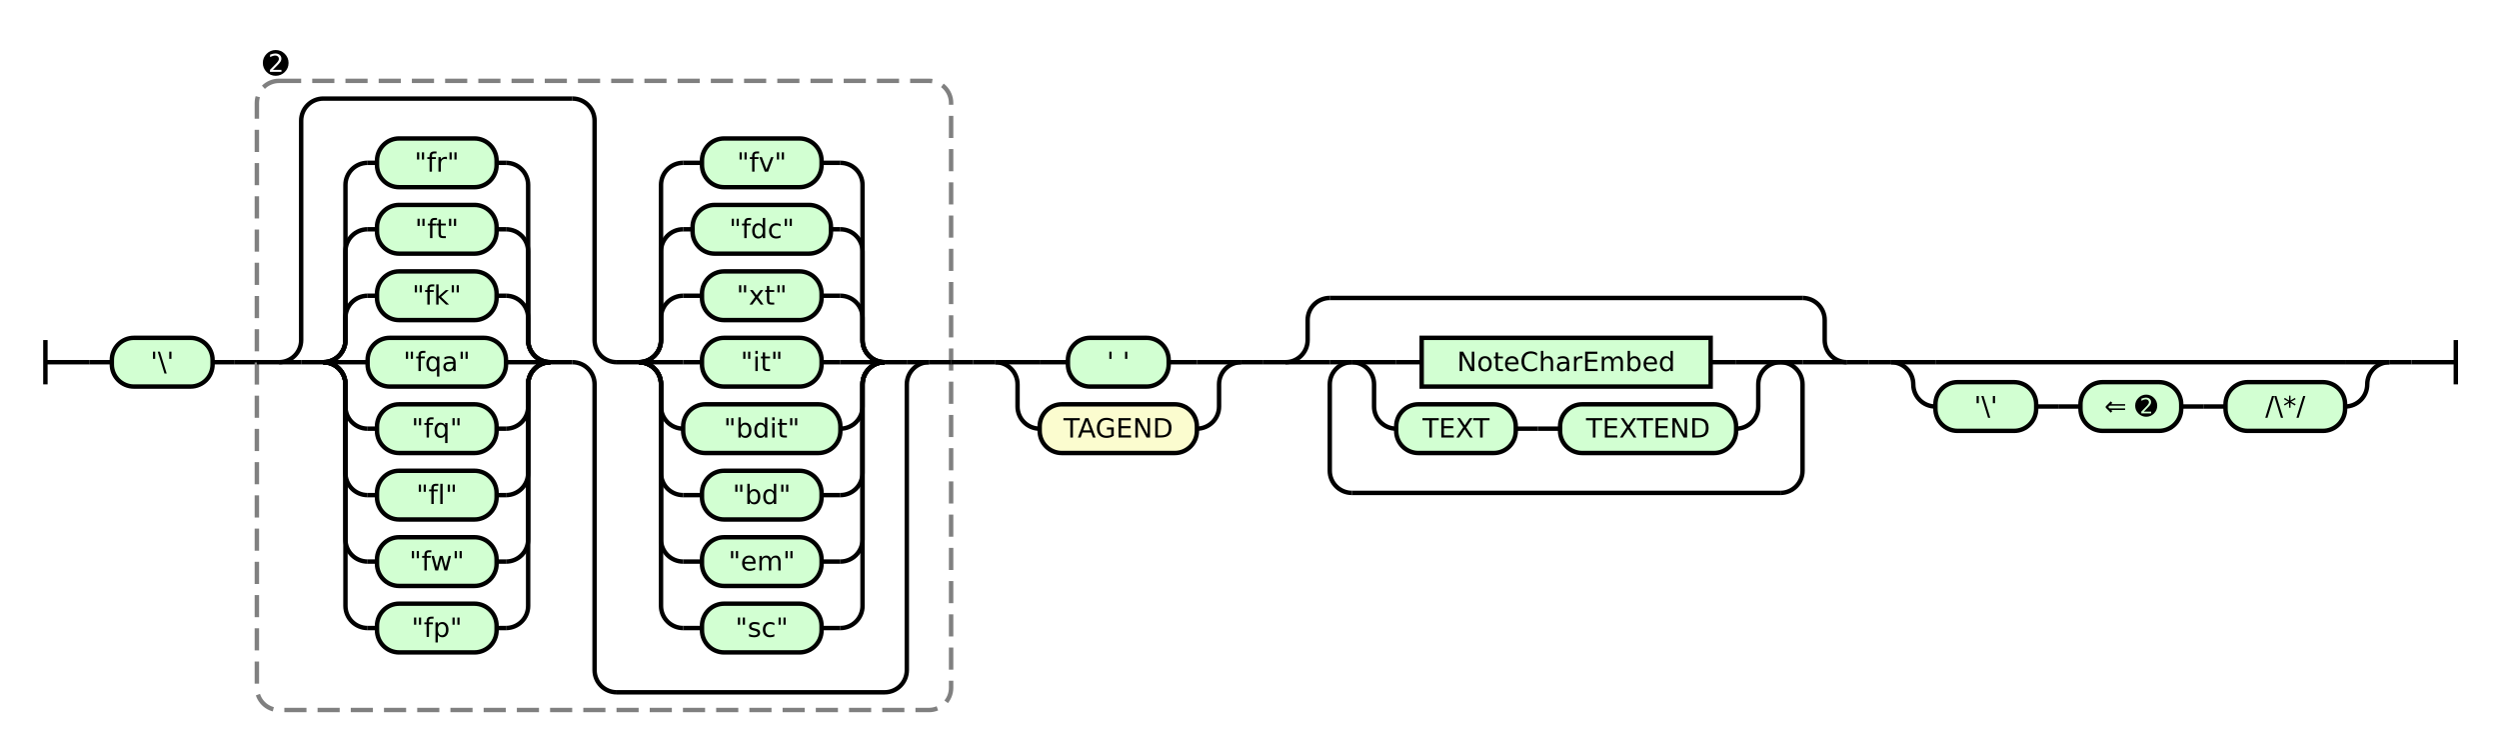
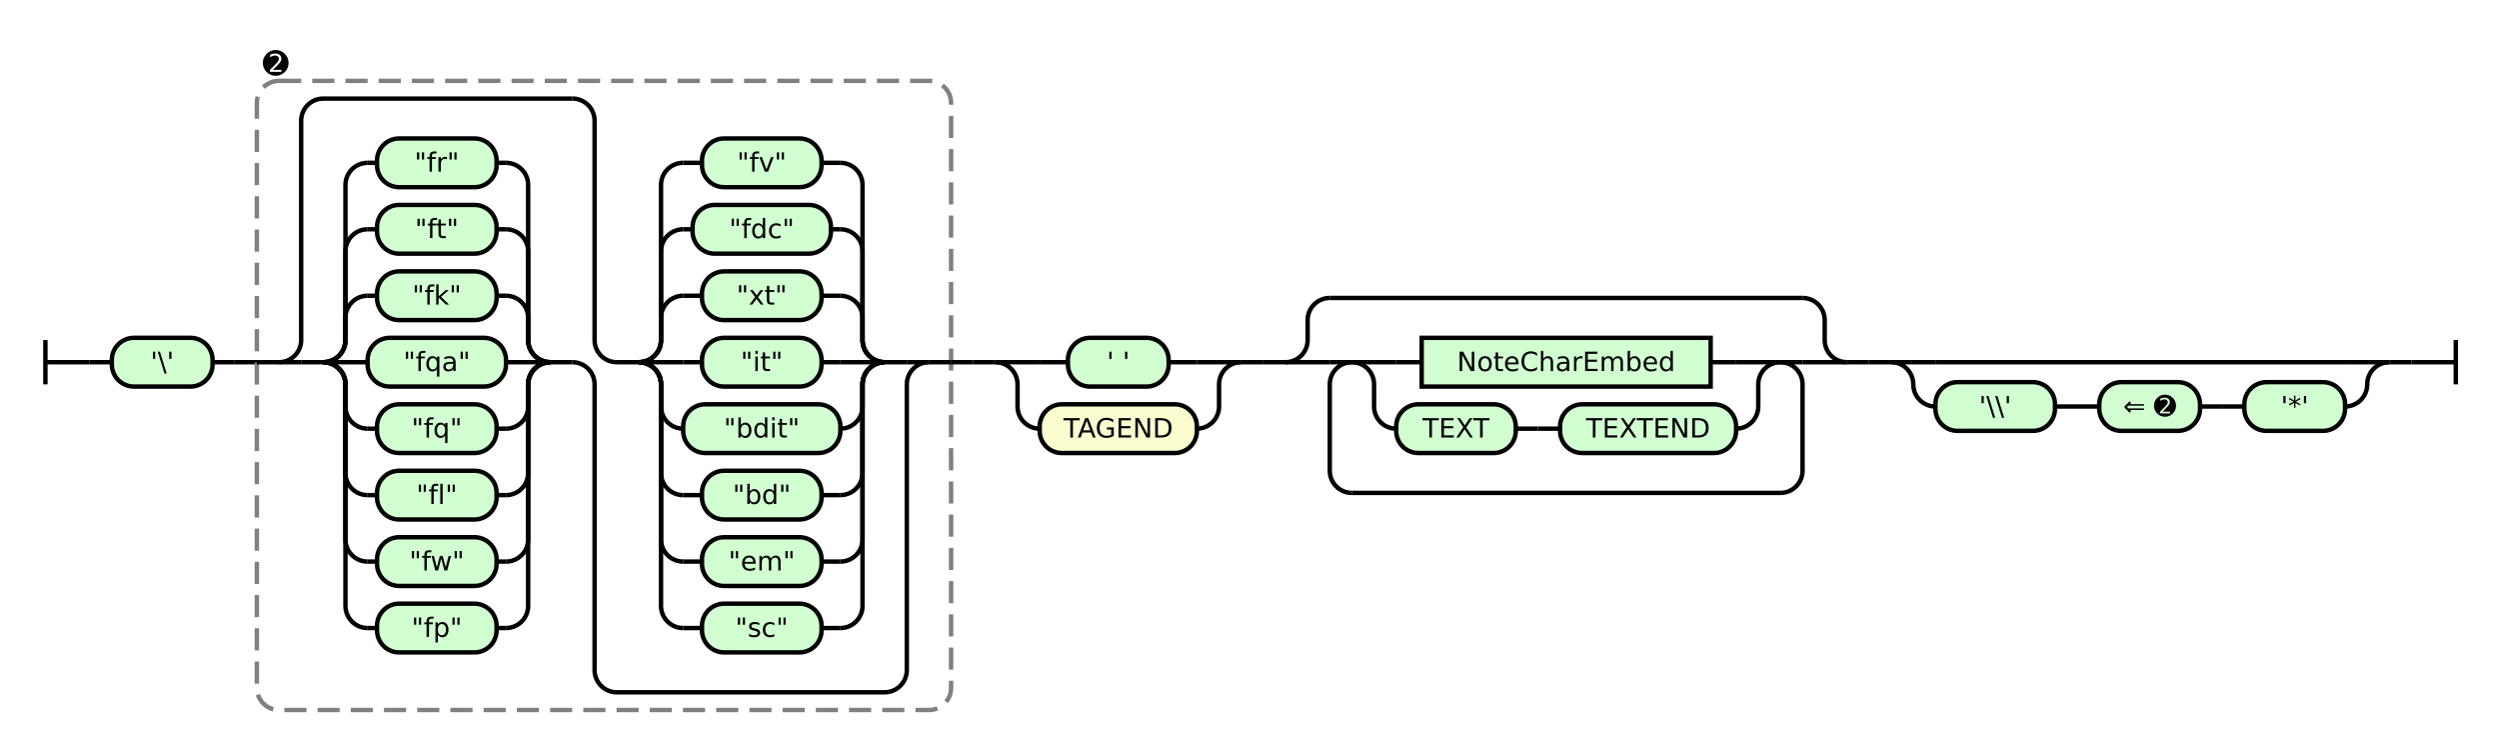
<svg xmlns="http://www.w3.org/2000/svg" class="railroad-diagram" height="340" viewBox="0 0 1128.5 340" width="1128.5">
  <g transform="translate(.5 .5)">
    <style>/*  */

    svg.railroad-diagram {
        background-color: hsl(30,20%,95%);
    }
    svg.railroad-diagram path {
        stroke-width: 2;
        stroke: black;
        fill: none;
    }
    svg.railroad-diagram text {
        font-size: 12px;
        text-anchor: middle;
        font-family: DejaVu Sans;
    }
    svg.railroad-diagram text.label {
        text-anchor:start;
    }
    svg.railroad-diagram text.comment {
        font-family: DejaVu Sans;
        font-size: 14px;
    }
    svg.railroad-diagram rect{
        stroke-width: 2;
        stroke: black;
        fill: rgb(210, 255, 210);
    }
    svg.railroad-diagram rect.group-box {
        stroke: gray;
        stroke-dasharray: 10 5;
        fill: none;
    }
    .terminal {
        font-family: DejaVu Sans;
    }
    svg.railroad-diagram g.altterminal rect {
        fill: rgb(251, 252, 207)
    }

/*  */
</style>
    <g>
      <path d="M 20 153 v 20 m 0 -10 h 20" />
    </g>
    <path d="M 40 163 h 10" />
    <g>
      <path d="M 50 163 h 0.0" />
      <path d="M 1078.5 163 h 0.0" />
      <g class="terminal ">
        <path d="M 50.0 163 h 0.0" />
        <path d="M 95.5 163 h 0.0" />
        <rect height="22" rx="10" ry="10" width="45.5" x="50.0" y="152" />
        <text x="72.75" y="167">'\'</text>
      </g>
      <path d="M 95.5 163 h 10" />
      <path d="M 105.5 163 h 10" />
      <g>
        <path d="M 115.5 163 h 0.0" />
        <path d="M 429.0 163 h 0.0" />
        <rect class="group-box" height="284" rx="10" ry="10" width="313.5" x="115.5" y="36" />
        <g>
          <path d="M 115.5 163 h 10.0" />
          <path d="M 419.0 163 h 10.0" />
          <g>
            <path d="M 125.5 163 h 0.0" />
            <path d="M 419.0 163 h 0.0" />
            <path d="M 125.5 163 a 10 10 0 0 0 10 -10 v -99 a 10 10 0 0 1 10 -10 h 112.5" />
            <path d="M 278.0 312 h 121.0 a 10 10 0 0 0 10 -10 v -129 a 10 10 0 0 1 10 -10" />
            <path d="M 125.5 163 h 10" />
            <g>
              <path d="M 135.5 163 h 10.0" />
              <path d="M 248.0 163 h 10.0" />
              <path d="M 145.5 163 a 10 10 0 0 0 10 -10 v -10 a 10 10 0 0 1 10 -10" />
              <g class="terminal ">
                <path d="M 165.5 133 h 4.25" />
                <path d="M 223.75 133 h 4.25" />
                <rect height="22" rx="10" ry="10" width="54.0" x="169.75" y="122" />
                <text x="196.75" y="137">"fk"</text>
              </g>
              <path d="M 228.0 133 a 10 10 0 0 1 10 10 v 10 a 10 10 0 0 0 10 10" />
              <path d="M 145.5 163 a 10 10 0 0 0 10 -10 v -40 a 10 10 0 0 1 10 -10" />
              <g class="terminal ">
                <path d="M 165.5 103 h 4.25" />
                <path d="M 223.75 103 h 4.25" />
                <rect height="22" rx="10" ry="10" width="54.0" x="169.75" y="92" />
                <text x="196.75" y="107">"ft"</text>
              </g>
              <path d="M 228.0 103 a 10 10 0 0 1 10 10 v 40 a 10 10 0 0 0 10 10" />
              <path d="M 145.5 163 a 10 10 0 0 0 10 -10 v -70 a 10 10 0 0 1 10 -10" />
              <g class="terminal ">
                <path d="M 165.5 73 h 4.25" />
                <path d="M 223.75 73 h 4.25" />
                <rect height="22" rx="10" ry="10" width="54.0" x="169.75" y="62" />
                <text x="196.75" y="77">"fr"</text>
              </g>
              <path d="M 228.0 73 a 10 10 0 0 1 10 10 v 70 a 10 10 0 0 0 10 10" />
              <path d="M 145.5 163 h 20" />
              <g class="terminal ">
                <path d="M 165.5 163 h 0.0" />
                <path d="M 228.0 163 h 0.0" />
                <rect height="22" rx="10" ry="10" width="62.5" x="165.5" y="152" />
                <text x="196.75" y="167">"fqa"</text>
              </g>
              <path d="M 228.0 163 h 20" />
              <path d="M 145.5 163 a 10 10 0 0 1 10 10 v 10 a 10 10 0 0 0 10 10" />
              <g class="terminal ">
                <path d="M 165.5 193 h 4.25" />
                <path d="M 223.75 193 h 4.25" />
                <rect height="22" rx="10" ry="10" width="54.0" x="169.75" y="182" />
                <text x="196.75" y="197">"fq"</text>
              </g>
              <path d="M 228.0 193 a 10 10 0 0 0 10 -10 v -10 a 10 10 0 0 1 10 -10" />
              <path d="M 145.5 163 a 10 10 0 0 1 10 10 v 40 a 10 10 0 0 0 10 10" />
              <g class="terminal ">
                <path d="M 165.5 223 h 4.25" />
                <path d="M 223.75 223 h 4.25" />
                <rect height="22" rx="10" ry="10" width="54.0" x="169.75" y="212" />
                <text x="196.75" y="227">"fl"</text>
              </g>
              <path d="M 228.0 223 a 10 10 0 0 0 10 -10 v -40 a 10 10 0 0 1 10 -10" />
              <path d="M 145.5 163 a 10 10 0 0 1 10 10 v 70 a 10 10 0 0 0 10 10" />
              <g class="terminal ">
                <path d="M 165.5 253 h 4.25" />
                <path d="M 223.75 253 h 4.25" />
                <rect height="22" rx="10" ry="10" width="54.0" x="169.75" y="242" />
                <text x="196.75" y="257">"fw"</text>
              </g>
              <path d="M 228.0 253 a 10 10 0 0 0 10 -10 v -70 a 10 10 0 0 1 10 -10" />
              <path d="M 145.5 163 a 10 10 0 0 1 10 10 v 100 a 10 10 0 0 0 10 10" />
              <g class="terminal ">
                <path d="M 165.5 283 h 4.25" />
                <path d="M 223.75 283 h 4.25" />
                <rect height="22" rx="10" ry="10" width="54.0" x="169.75" y="272" />
                <text x="196.75" y="287">"fp"</text>
              </g>
              <path d="M 228.0 283 a 10 10 0 0 0 10 -10 v -100 a 10 10 0 0 1 10 -10" />
            </g>
            <path d="M 258.0 163 a 10 10 0 0 1 10 10 v 129 a 10 10 0 0 0 10 10" />
            <path d="M 258.0 44 a 10 10 0 0 1 10 10 v 99 a 10 10 0 0 0 10 10" />
            <g>
              <path d="M 278.0 163 h 10.0" />
              <path d="M 399.0 163 h 10.0" />
              <path d="M 288.0 163 a 10 10 0 0 0 10 -10 v -10 a 10 10 0 0 1 10 -10" />
              <g class="terminal ">
                <path d="M 308.0 133 h 8.5" />
                <path d="M 370.5 133 h 8.5" />
                <rect height="22" rx="10" ry="10" width="54.0" x="316.5" y="122" />
                <text x="343.5" y="137">"xt"</text>
              </g>
              <path d="M 379.0 133 a 10 10 0 0 1 10 10 v 10 a 10 10 0 0 0 10 10" />
              <path d="M 288.0 163 a 10 10 0 0 0 10 -10 v -40 a 10 10 0 0 1 10 -10" />
              <g class="terminal ">
                <path d="M 308.0 103 h 4.25" />
                <path d="M 374.75 103 h 4.25" />
                <rect height="22" rx="10" ry="10" width="62.5" x="312.25" y="92" />
                <text x="343.5" y="107">"fdc"</text>
              </g>
              <path d="M 379.0 103 a 10 10 0 0 1 10 10 v 40 a 10 10 0 0 0 10 10" />
              <path d="M 288.0 163 a 10 10 0 0 0 10 -10 v -70 a 10 10 0 0 1 10 -10" />
              <g class="terminal ">
                <path d="M 308.0 73 h 8.5" />
                <path d="M 370.5 73 h 8.5" />
                <rect height="22" rx="10" ry="10" width="54.0" x="316.5" y="62" />
                <text x="343.5" y="77">"fv"</text>
              </g>
              <path d="M 379.0 73 a 10 10 0 0 1 10 10 v 70 a 10 10 0 0 0 10 10" />
              <path d="M 288.0 163 h 20" />
              <g class="terminal ">
                <path d="M 308.0 163 h 8.5" />
                <path d="M 370.5 163 h 8.5" />
                <rect height="22" rx="10" ry="10" width="54.0" x="316.5" y="152" />
                <text x="343.5" y="167">"it"</text>
              </g>
              <path d="M 379.0 163 h 20" />
              <path d="M 288.0 163 a 10 10 0 0 1 10 10 v 10 a 10 10 0 0 0 10 10" />
              <g class="terminal ">
                <path d="M 308.0 193 h 0.0" />
                <path d="M 379.0 193 h 0.0" />
                <rect height="22" rx="10" ry="10" width="71.0" x="308.0" y="182" />
                <text x="343.5" y="197">"bdit"</text>
              </g>
              <path d="M 379.0 193 a 10 10 0 0 0 10 -10 v -10 a 10 10 0 0 1 10 -10" />
              <path d="M 288.0 163 a 10 10 0 0 1 10 10 v 40 a 10 10 0 0 0 10 10" />
              <g class="terminal ">
                <path d="M 308.0 223 h 8.5" />
                <path d="M 370.5 223 h 8.5" />
                <rect height="22" rx="10" ry="10" width="54.0" x="316.5" y="212" />
                <text x="343.5" y="227">"bd"</text>
              </g>
              <path d="M 379.0 223 a 10 10 0 0 0 10 -10 v -40 a 10 10 0 0 1 10 -10" />
              <path d="M 288.0 163 a 10 10 0 0 1 10 10 v 70 a 10 10 0 0 0 10 10" />
              <g class="terminal ">
                <path d="M 308.0 253 h 8.5" />
                <path d="M 370.5 253 h 8.5" />
                <rect height="22" rx="10" ry="10" width="54.0" x="316.5" y="242" />
                <text x="343.5" y="257">"em"</text>
              </g>
              <path d="M 379.0 253 a 10 10 0 0 0 10 -10 v -70 a 10 10 0 0 1 10 -10" />
              <path d="M 288.0 163 a 10 10 0 0 1 10 10 v 100 a 10 10 0 0 0 10 10" />
              <g class="terminal ">
                <path d="M 308.0 283 h 8.5" />
                <path d="M 370.5 283 h 8.5" />
                <rect height="22" rx="10" ry="10" width="54.0" x="316.5" y="272" />
                <text x="343.5" y="287">"sc"</text>
              </g>
              <path d="M 379.0 283 a 10 10 0 0 0 10 -10 v -100 a 10 10 0 0 1 10 -10" />
            </g>
            <path d="M 409.0 163 h 10" />
          </g>
        </g>
        <g class="non-terminal ">
          <path d="M 115.5 28 h 0.0" />
          <path d="M 132.5 28 h 0.0" />
          <text class="comment" x="124.0" y="33">➋</text>
        </g>
      </g>
      <path d="M 429.0 163 h 10" />
      <path d="M 439.0 163 h 10" />
      <g>
        <path d="M 449.0 163 h 0.0" />
        <path d="M 560.0 163 h 0.0" />
        <path d="M 449.0 163 h 20" />
        <g class="terminal ">
          <path d="M 469.0 163 h 12.75" />
          <path d="M 527.25 163 h 12.75" />
          <rect height="22" rx="10" ry="10" width="45.5" x="481.75" y="152" />
          <text x="504.5" y="167">' '</text>
        </g>
        <path d="M 540.0 163 h 20" />
        <path d="M 449.0 163 a 10 10 0 0 1 10 10 v 10 a 10 10 0 0 0 10 10" />
        <g class="terminal altterminal">
          <path d="M 469.0 193 h 0.0" />
          <path d="M 540.0 193 h 0.0" />
          <rect height="22" rx="10" ry="10" width="71.0" x="469.0" y="182" />
          <text x="504.5" y="197">TAGEND</text>
        </g>
        <path d="M 540.0 193 a 10 10 0 0 0 10 -10 v -10 a 10 10 0 0 1 10 -10" />
      </g>
      <path d="M 560.0 163 h 10" />
      <path d="M 570.0 163 h 10" />
      <g>
        <path d="M 580.0 163 h 0.0" />
        <path d="M 833.5 163 h 0.0" />
        <path d="M 580.0 163 a 10 10 0 0 0 10 -10 v -9 a 10 10 0 0 1 10 -10" />
        <g>
          <path d="M 600.0 134 h 213.5" />
        </g>
        <path d="M 813.5 134 a 10 10 0 0 1 10 10 v 9 a 10 10 0 0 0 10 10" />
        <path d="M 580.0 163 h 20" />
        <g>
          <path d="M 600.0 163 h 0.0" />
          <path d="M 813.5 163 h 0.0" />
          <path d="M 600.0 163 h 10" />
          <g>
            <path d="M 610.0 163 h 0.0" />
            <path d="M 803.5 163 h 0.0" />
            <path d="M 610.0 163 h 20" />
            <g class="non-terminal ">
              <path d="M 630.0 163 h 11.5" />
              <path d="M 772.0 163 h 11.5" />
              <rect height="22" width="130.5" x="641.5" y="152" />
              <text x="706.75" y="167">NoteCharEmbed</text>
            </g>
            <path d="M 783.5 163 h 20" />
            <path d="M 610.0 163 a 10 10 0 0 1 10 10 v 10 a 10 10 0 0 0 10 10" />
            <g>
              <path d="M 630.0 193 h 0.0" />
              <path d="M 783.5 193 h 0.0" />
              <g class="terminal ">
                <path d="M 630.0 193 h 0.0" />
                <path d="M 684.0 193 h 0.0" />
                <rect height="22" rx="10" ry="10" width="54.0" x="630.0" y="182" />
                <text x="657.0" y="197">TEXT</text>
              </g>
              <path d="M 684.0 193 h 10" />
              <path d="M 694.0 193 h 10" />
              <g class="terminal ">
                <path d="M 704.0 193 h 0.0" />
                <path d="M 783.5 193 h 0.0" />
                <rect height="22" rx="10" ry="10" width="79.5" x="704.0" y="182" />
                <text x="743.75" y="197">TEXTEND</text>
              </g>
            </g>
            <path d="M 783.5 193 a 10 10 0 0 0 10 -10 v -10 a 10 10 0 0 1 10 -10" />
          </g>
          <path d="M 803.5 163 h 10" />
          <path d="M 610.0 163 a 10 10 0 0 0 -10 10 v 39 a 10 10 0 0 0 10 10" />
          <g>
            <path d="M 610.0 222 h 193.5" />
          </g>
          <path d="M 803.5 222 a 10 10 0 0 0 10 -10 v -39 a 10 10 0 0 0 -10 -10" />
        </g>
        <path d="M 813.5 163 h 20" />
      </g>
      <path d="M 833.5 163 h 10" />
      <path d="M 843.5 163 h 10" />
      <g>
        <path d="M 853.5 163 h 0.0" />
        <path d="M 1078.5 163 h 0.0" />
        <path d="M 853.5 163 h 20" />
        <g>
          <path d="M 873.5 163 h 185.0" />
        </g>
        <path d="M 1058.5 163 h 20" />
        <path d="M 853.5 163 a 10 10 0 0 1 10 10 v 0 a 10 10 0 0 0 10 10" />
        <g>
          <path d="M 873.5 183 h 0.0" />
          <path d="M 1058.5 183 h 0.0" />
          <g class="terminal ">
            <path d="M 873.5 183 h 0.0" />
-             <path d="M 919.0 183 h 0.0" />
-             <rect height="22" rx="10" ry="10" width="45.5" x="873.5" y="172" />
-             <text x="896.25" y="187">'\'</text>
-           </g>
-           <path d="M 919.0 183 h 10" />
-           <path d="M 929.0 183 h 10" />
+             <path d="M 927.5 183 h 0.0" />
+             <rect height="22" rx="10" ry="10" width="54.0" x="873.5" y="172" />
+             <text x="900.5" y="187">'\\'</text>
+           </g>
+           <path d="M 927.5 183 h 10" />
+           <path d="M 937.5 183 h 10" />
          <g class="terminal ">
-             <path d="M 939.0 183 h 0.0" />
-             <path d="M 984.5 183 h 0.0" />
-             <rect height="22" rx="10" ry="10" width="45.5" x="939.0" y="172" />
-             <text x="961.75" y="187">⇐ ➋</text>
-           </g>
-           <path d="M 984.5 183 h 10" />
-           <path d="M 994.5 183 h 10" />
+             <path d="M 947.5 183 h 0.0" />
+             <path d="M 993.0 183 h 0.0" />
+             <rect height="22" rx="10" ry="10" width="45.5" x="947.5" y="172" />
+             <text x="970.25" y="187">⇐ ➋</text>
+           </g>
+           <path d="M 993.0 183 h 10" />
+           <path d="M 1003.0 183 h 10" />
          <g class="terminal ">
-             <path d="M 1004.5 183 h 0.0" />
+             <path d="M 1013.0 183 h 0.0" />
            <path d="M 1058.5 183 h 0.0" />
-             <rect height="22" rx="10" ry="10" width="54.0" x="1004.5" y="172" />
-             <text x="1031.5" y="187">/\*/</text>
+             <rect height="22" rx="10" ry="10" width="45.5" x="1013.0" y="172" />
+             <text x="1035.75" y="187">'*'</text>
          </g>
        </g>
        <path d="M 1058.5 183 a 10 10 0 0 0 10 -10 v 0 a 10 10 0 0 1 10 -10" />
      </g>
    </g>
    <path d="M 1078.5 163 h 10" />
    <path d="M 1088.5 163 h 20 m 0 -10 v 20" />
  </g>
</svg>
